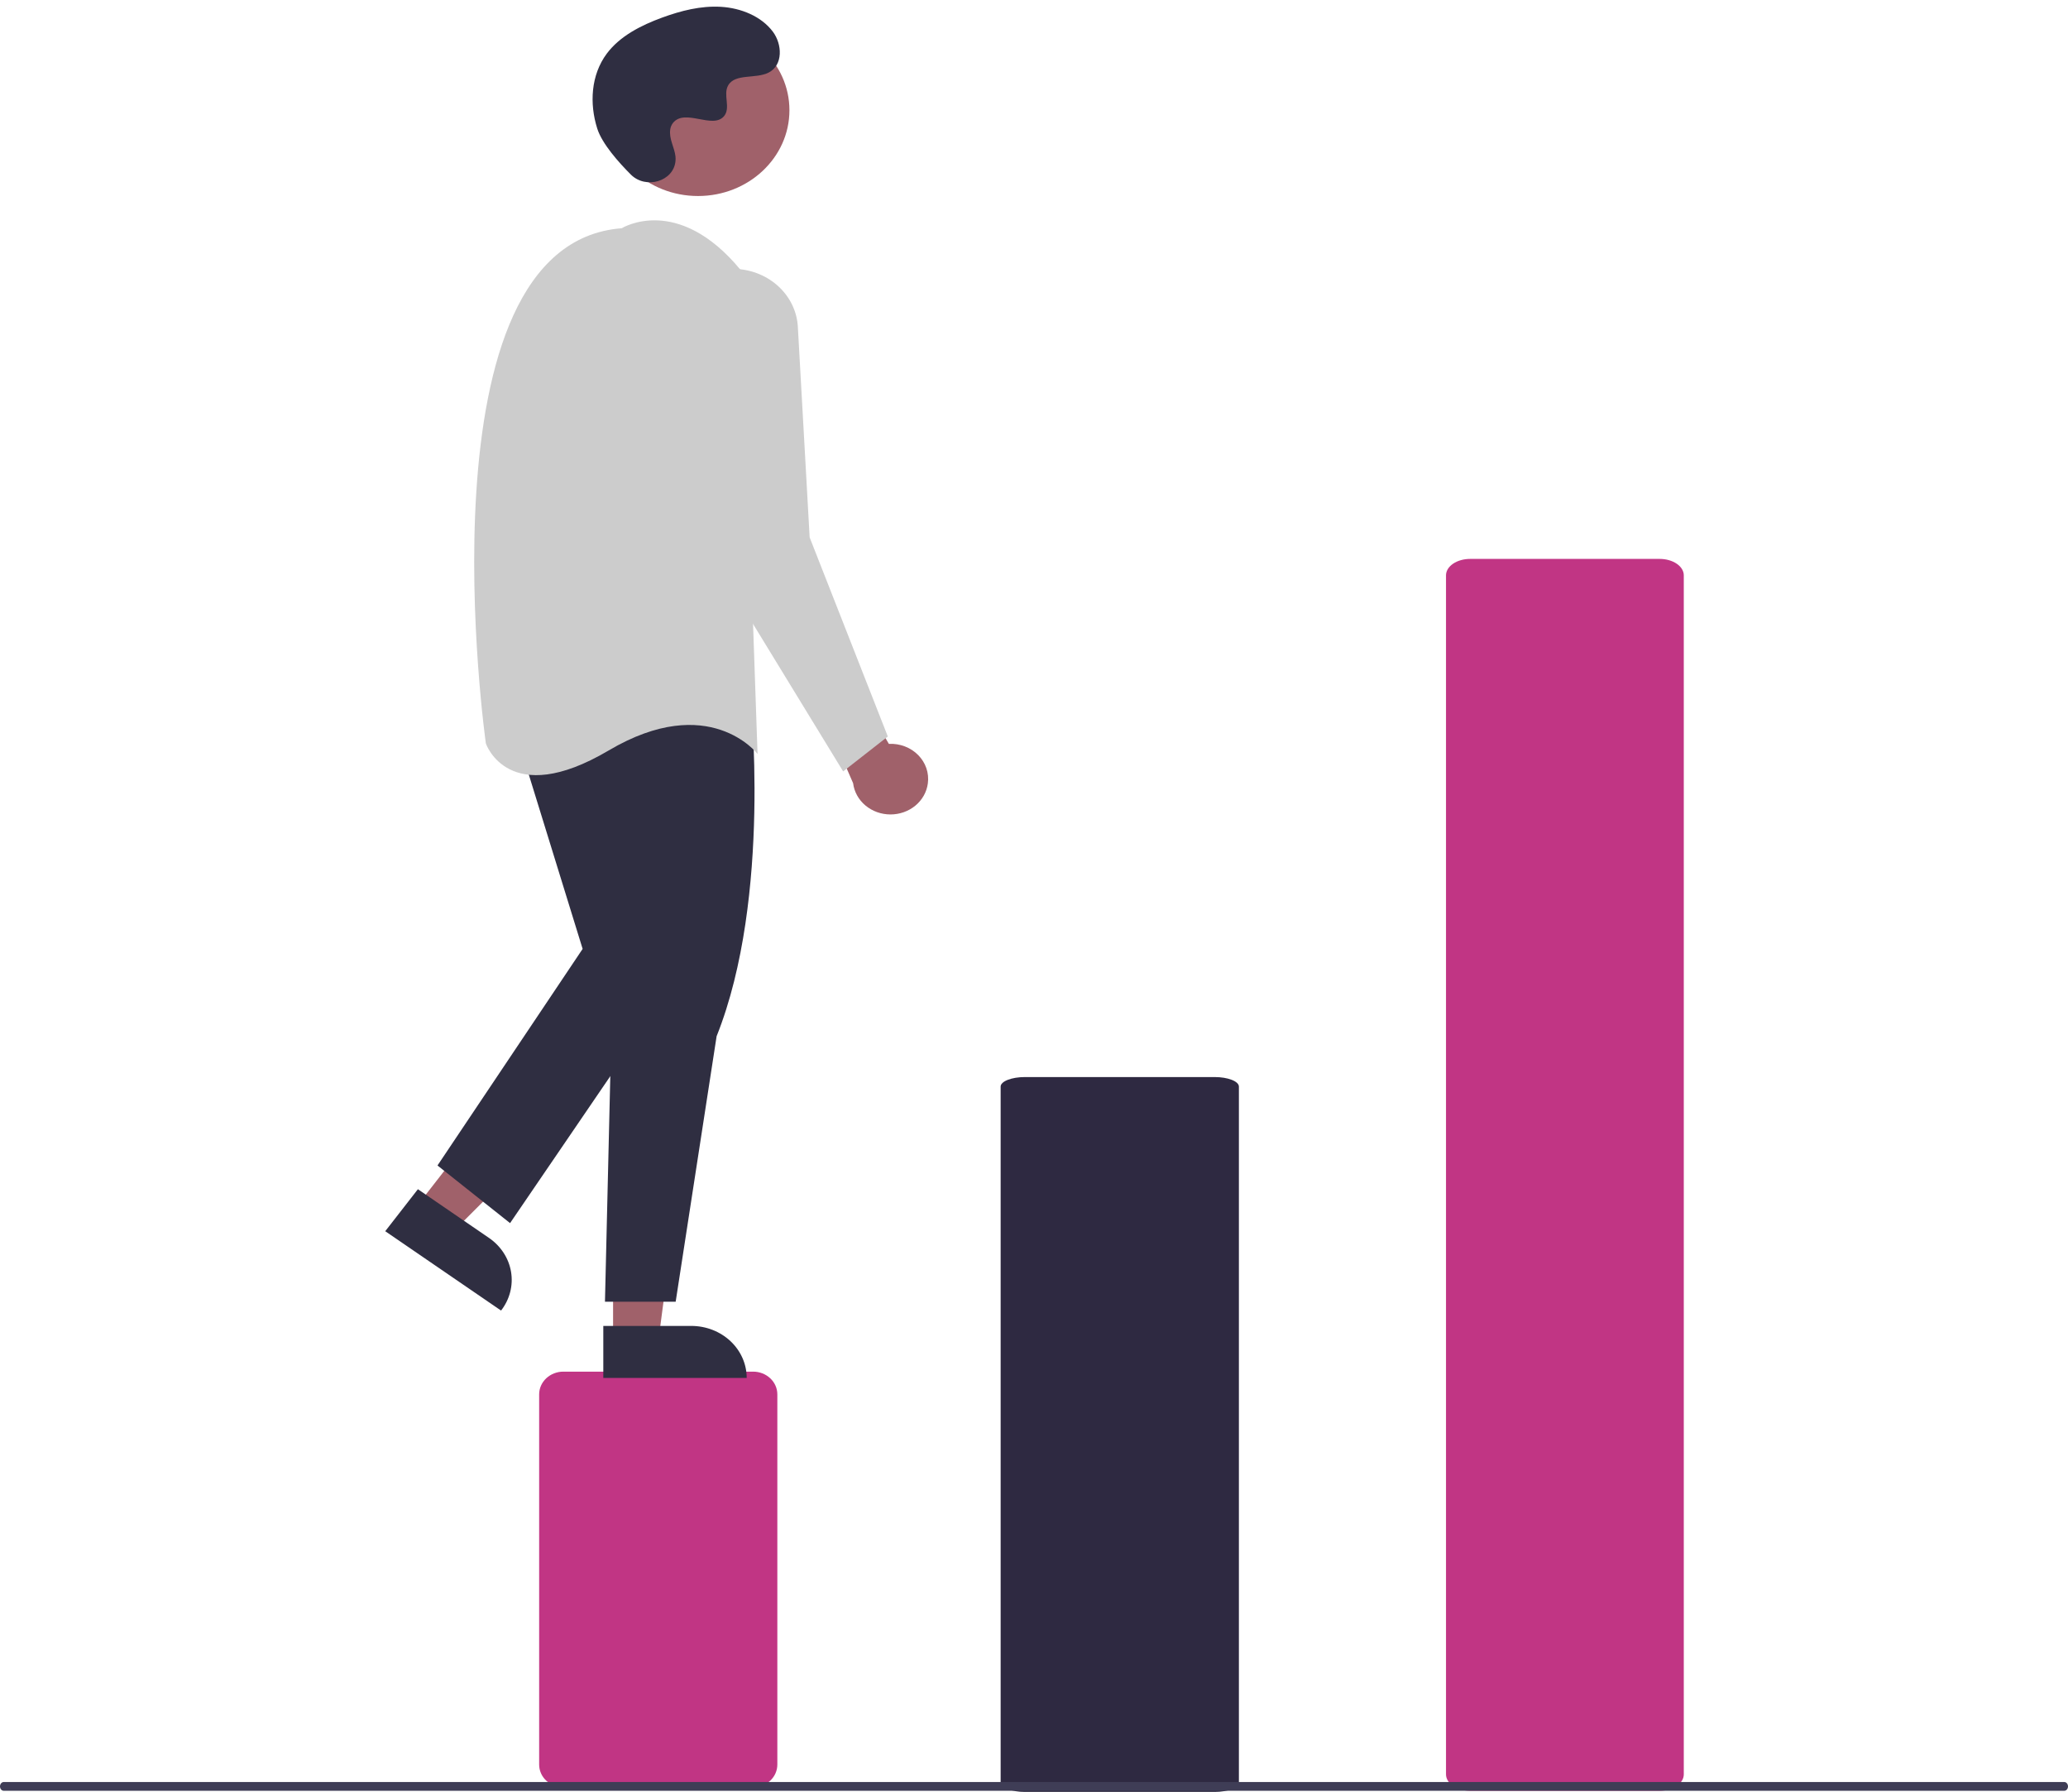
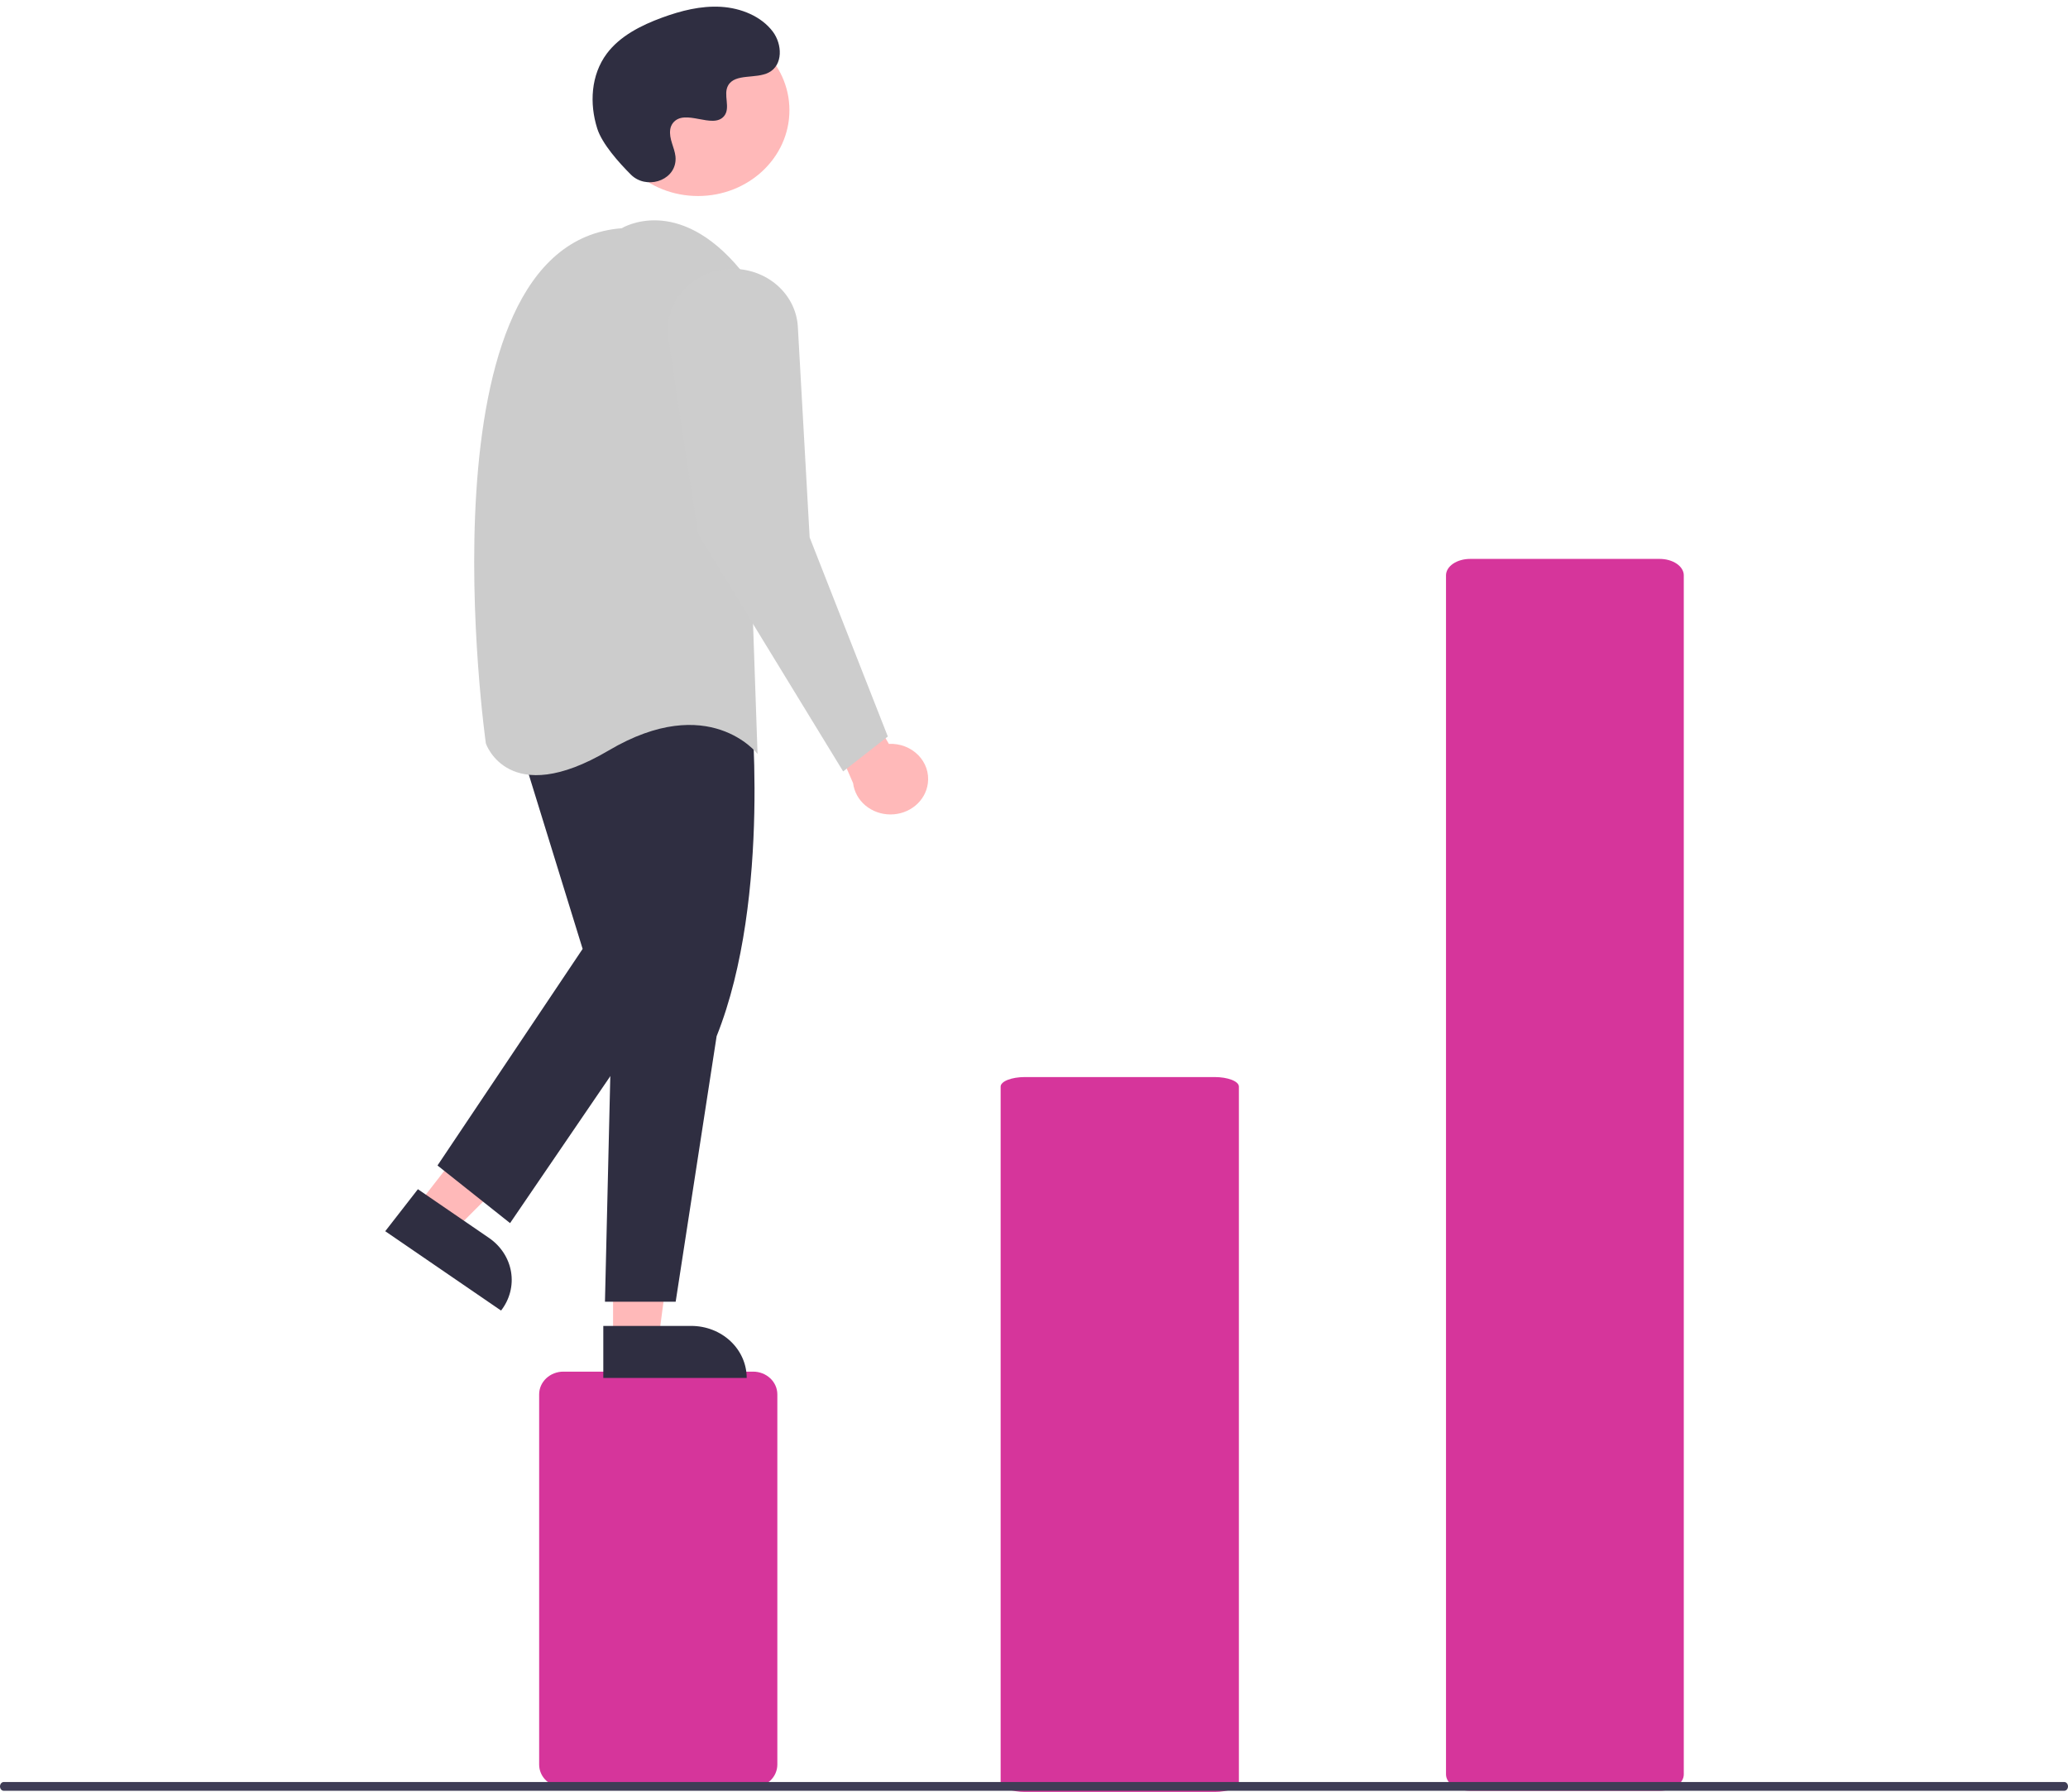
<svg xmlns="http://www.w3.org/2000/svg" width="217" height="188" viewBox="0 0 217 188" fill="none">
-   <path d="M79.03 187.517H59.113C58.44 187.516 57.795 187.265 57.319 186.819C56.843 186.372 56.575 185.767 56.575 185.135V146.288C56.575 145.657 56.843 145.051 57.319 144.605C57.795 144.158 58.44 143.907 59.113 143.906H79.03C79.703 143.907 80.348 144.158 80.824 144.605C81.3 145.051 81.567 145.657 81.568 146.288V185.135C81.567 185.767 81.3 186.372 80.824 186.819C80.348 187.265 79.703 187.516 79.03 187.517Z" fill="#C13584" />
-   <path d="M174.149 187.883H154.267C153.595 187.883 152.951 187.701 152.476 187.378C152.001 187.056 151.734 186.618 151.733 186.162V60.359C151.734 59.903 152.001 59.465 152.476 59.142C152.951 58.819 153.595 58.638 154.267 58.638H174.149C174.821 58.638 175.465 58.819 175.94 59.142C176.415 59.465 176.683 59.903 176.683 60.359V186.162C176.683 186.618 176.415 187.056 175.94 187.378C175.465 187.701 174.821 187.883 174.149 187.883Z" fill="#C13584" />
-   <path d="M127.461 188H107.539C106.866 188 106.221 187.894 105.745 187.707C105.269 187.52 105.001 187.266 105 187.001V113.999C105.001 113.734 105.269 113.48 105.745 113.293C106.221 113.106 106.866 113 107.539 113H127.461C128.134 113 128.779 113.106 129.255 113.293C129.731 113.48 129.999 113.734 130 113.999V187.001C129.999 187.266 129.731 187.52 129.255 187.707C128.779 187.894 128.134 188 127.461 188Z" fill="#2E2941" />
-   <path d="M97.361 82.186C97.434 81.652 97.38 81.109 97.205 80.596C97.029 80.083 96.736 79.612 96.346 79.217C95.955 78.822 95.478 78.512 94.946 78.309C94.414 78.106 93.841 78.015 93.268 78.042L86.326 66.091L84.764 71.222L89.52 82.174C89.632 83.075 90.093 83.906 90.814 84.51C91.536 85.113 92.469 85.447 93.435 85.449C94.402 85.45 95.335 85.119 96.059 84.517C96.782 83.916 97.246 83.087 97.361 82.186V82.186Z" fill="#A0616A" />
-   <path d="M43.874 126.372L47.741 129.021L60.47 116.285L54.763 112.375L43.874 126.372Z" fill="#A0616A" />
+   <path d="M79.03 187.517H59.113C58.44 187.516 57.795 187.265 57.319 186.819C56.843 186.372 56.575 185.767 56.575 185.135V146.288C56.575 145.657 56.843 145.051 57.319 144.605C57.795 144.158 58.44 143.907 59.113 143.906H79.03C79.703 143.907 80.348 144.158 80.824 144.605C81.3 145.051 81.567 145.657 81.568 146.288V185.135C81.567 185.767 81.3 186.372 80.824 186.819C80.348 187.265 79.703 187.516 79.03 187.517Z" fill="#D6359B" />
+   <path d="M174.149 187.883H154.267C153.595 187.883 152.951 187.701 152.476 187.378C152.001 187.056 151.734 186.618 151.733 186.162V60.359C151.734 59.903 152.001 59.465 152.476 59.142C152.951 58.819 153.595 58.638 154.267 58.638H174.149C174.821 58.638 175.465 58.819 175.94 59.142C176.415 59.465 176.683 59.903 176.683 60.359V186.162C176.683 186.618 176.415 187.056 175.94 187.378C175.465 187.701 174.821 187.883 174.149 187.883Z" fill="#D6359B" />
+   <path d="M127.461 188H107.539C106.866 188 106.221 187.894 105.745 187.707C105.269 187.52 105.001 187.266 105 187.001V113.999C105.001 113.734 105.269 113.48 105.745 113.293C106.221 113.106 106.866 113 107.539 113H127.461C128.134 113 128.779 113.106 129.255 113.293C129.731 113.48 129.999 113.734 130 113.999V187.001C129.999 187.266 129.731 187.52 129.255 187.707C128.779 187.894 128.134 188 127.461 188Z" fill="#D6359B" />
+   <path d="M97.361 82.186C97.434 81.652 97.38 81.109 97.205 80.596C97.029 80.083 96.736 79.612 96.346 79.217C95.955 78.822 95.478 78.512 94.946 78.309C94.414 78.106 93.841 78.015 93.268 78.042L86.326 66.091L84.764 71.222L89.52 82.174C89.632 83.075 90.093 83.906 90.814 84.51C91.536 85.113 92.469 85.447 93.435 85.449C94.402 85.45 95.335 85.119 96.059 84.517C96.782 83.916 97.246 83.087 97.361 82.186Z" fill="#FFB9B9" />
+   <path d="M43.874 126.372L47.741 129.021L60.47 116.285L54.763 112.375L43.874 126.372Z" fill="#FFB9B9" />
  <path d="M52.577 137.499L40.424 129.173L43.852 124.767L51.31 129.876C52.555 130.729 53.388 132.012 53.626 133.441C53.864 134.871 53.486 136.331 52.577 137.499L52.577 137.499Z" fill="#2F2E41" />
-   <path d="M64.332 140.394L69.12 140.394L71.397 123.064L64.331 123.064L64.332 140.394Z" fill="#A0616A" />
+   <path d="M64.332 140.394L69.12 140.394L71.397 123.064L64.331 123.064L64.332 140.394Z" fill="#FFB9B9" />
  <path d="M78.353 144.566L63.306 144.566L63.306 139.111L72.54 139.11C74.082 139.11 75.56 139.685 76.651 140.708C77.741 141.731 78.353 143.119 78.353 144.566Z" fill="#2F2E41" />
  <path d="M78.711 72.803C78.711 72.803 81.054 94.058 75.196 108.717L70.9 136.569H63.48L64.261 103.587L61.528 74.269C61.528 74.269 66.995 61.075 78.711 72.803Z" fill="#2F2E41" />
  <path d="M53.327 74.269L61.137 99.555L45.907 122.277L53.522 128.324L70.9 102.854L65.823 71.703L53.327 74.269Z" fill="#2F2E41" />
-   <path d="M73.245 20.565C78.542 20.565 82.837 16.536 82.837 11.565C82.837 6.593 78.542 2.563 73.245 2.563C67.948 2.563 63.653 6.593 63.653 11.565C63.653 16.536 67.948 20.565 73.245 20.565Z" fill="#A0616A" />
+   <path d="M73.245 20.565C78.542 20.565 82.837 16.536 82.837 11.565C82.837 6.593 78.542 2.563 73.245 2.563C67.948 2.563 63.653 6.593 63.653 11.565C63.653 16.536 67.948 20.565 73.245 20.565Z" fill="#FFB9B9" />
  <path d="M65.237 23.947C65.237 23.947 71.095 20.282 77.734 28.344L79.492 79.101C79.492 79.101 74.415 72.505 63.871 78.735C53.327 84.965 50.983 78.002 50.983 78.002C50.983 78.002 43.563 25.596 65.237 23.947Z" fill="#CCCCCC" />
-   <path d="M77.262 28.216C78.947 28.302 80.538 28.969 81.731 30.089C82.923 31.21 83.631 32.704 83.72 34.285L84.959 56.38L93.16 77.269L88.474 80.934L73.244 56.013L70.125 35.53C69.982 34.591 70.063 33.634 70.362 32.728C70.66 31.822 71.169 30.989 71.851 30.29C72.534 29.59 73.373 29.042 74.309 28.683C75.244 28.325 76.253 28.165 77.262 28.216Z" fill="#CCCCCC" />
+   <path d="M77.262 28.216C78.947 28.302 80.538 28.969 81.731 30.089C82.923 31.21 83.631 32.704 83.72 34.285L84.959 56.38L93.16 77.269L88.474 80.934L73.244 56.013L70.125 35.53C69.982 34.591 70.063 33.634 70.362 32.728C70.66 31.822 71.169 30.989 71.851 30.29C72.534 29.59 73.373 29.042 74.309 28.683C75.244 28.325 76.253 28.165 77.262 28.216Z" fill="#CDCDCD" />
  <path d="M66.197 18.316C67.765 19.884 70.677 19.042 70.881 16.901C70.897 16.734 70.896 16.567 70.878 16.401C70.772 15.453 70.188 14.591 70.328 13.59C70.36 13.341 70.459 13.103 70.616 12.9C71.865 11.33 74.799 13.602 75.978 12.181C76.701 11.309 75.851 9.937 76.406 8.963C77.138 7.677 79.307 8.311 80.668 7.607C82.181 6.824 82.091 4.644 81.094 3.319C79.879 1.702 77.749 0.84 75.645 0.715C73.541 0.591 71.452 1.125 69.488 1.843C67.256 2.659 65.043 3.787 63.67 5.629C62 7.868 61.839 10.879 62.674 13.497C63.182 15.09 64.916 17.036 66.197 18.316Z" fill="#2F2E41" />
  <path d="M216.603 187.883H0.397C0.291 187.883 0.19 187.834 0.116 187.748C0.042 187.661 0 187.544 0 187.422C0 187.3 0.042 187.183 0.116 187.096C0.19 187.01 0.291 186.961 0.397 186.96H216.603C216.709 186.961 216.81 187.01 216.884 187.096C216.958 187.183 217 187.3 217 187.422C217 187.544 216.958 187.661 216.884 187.748C216.81 187.834 216.709 187.883 216.603 187.883Z" fill="#3F3D56" />
</svg>
